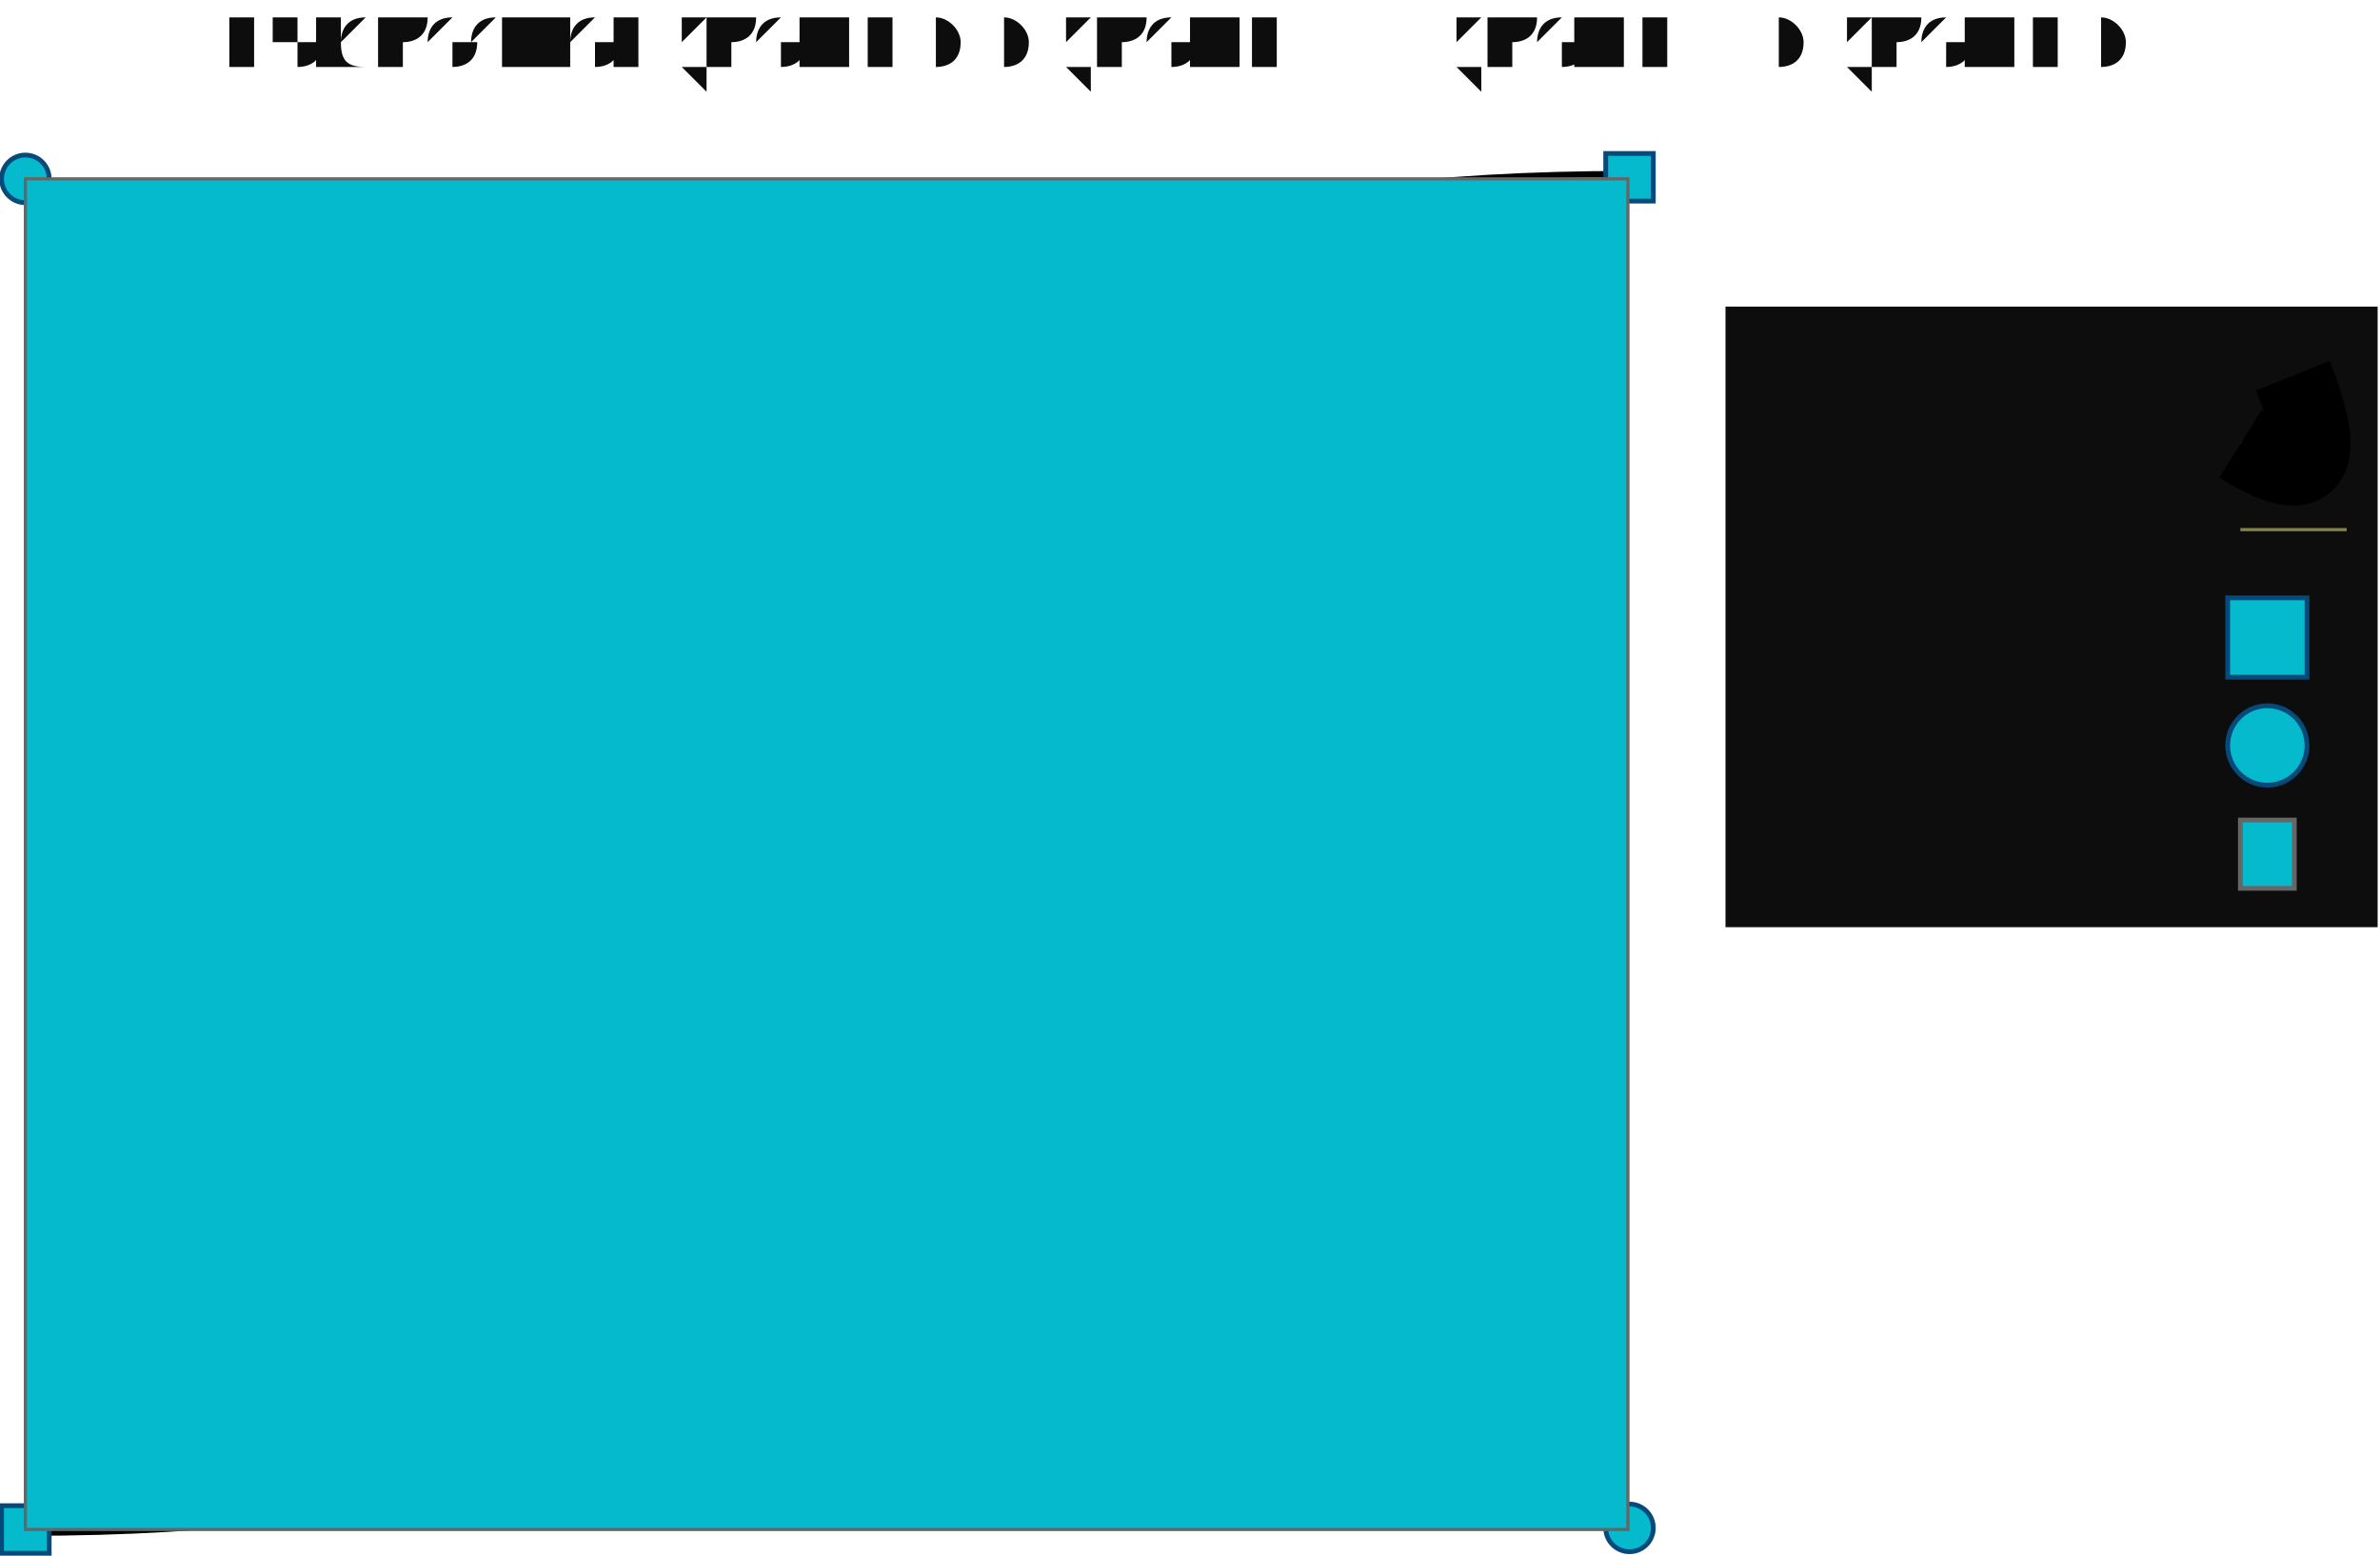
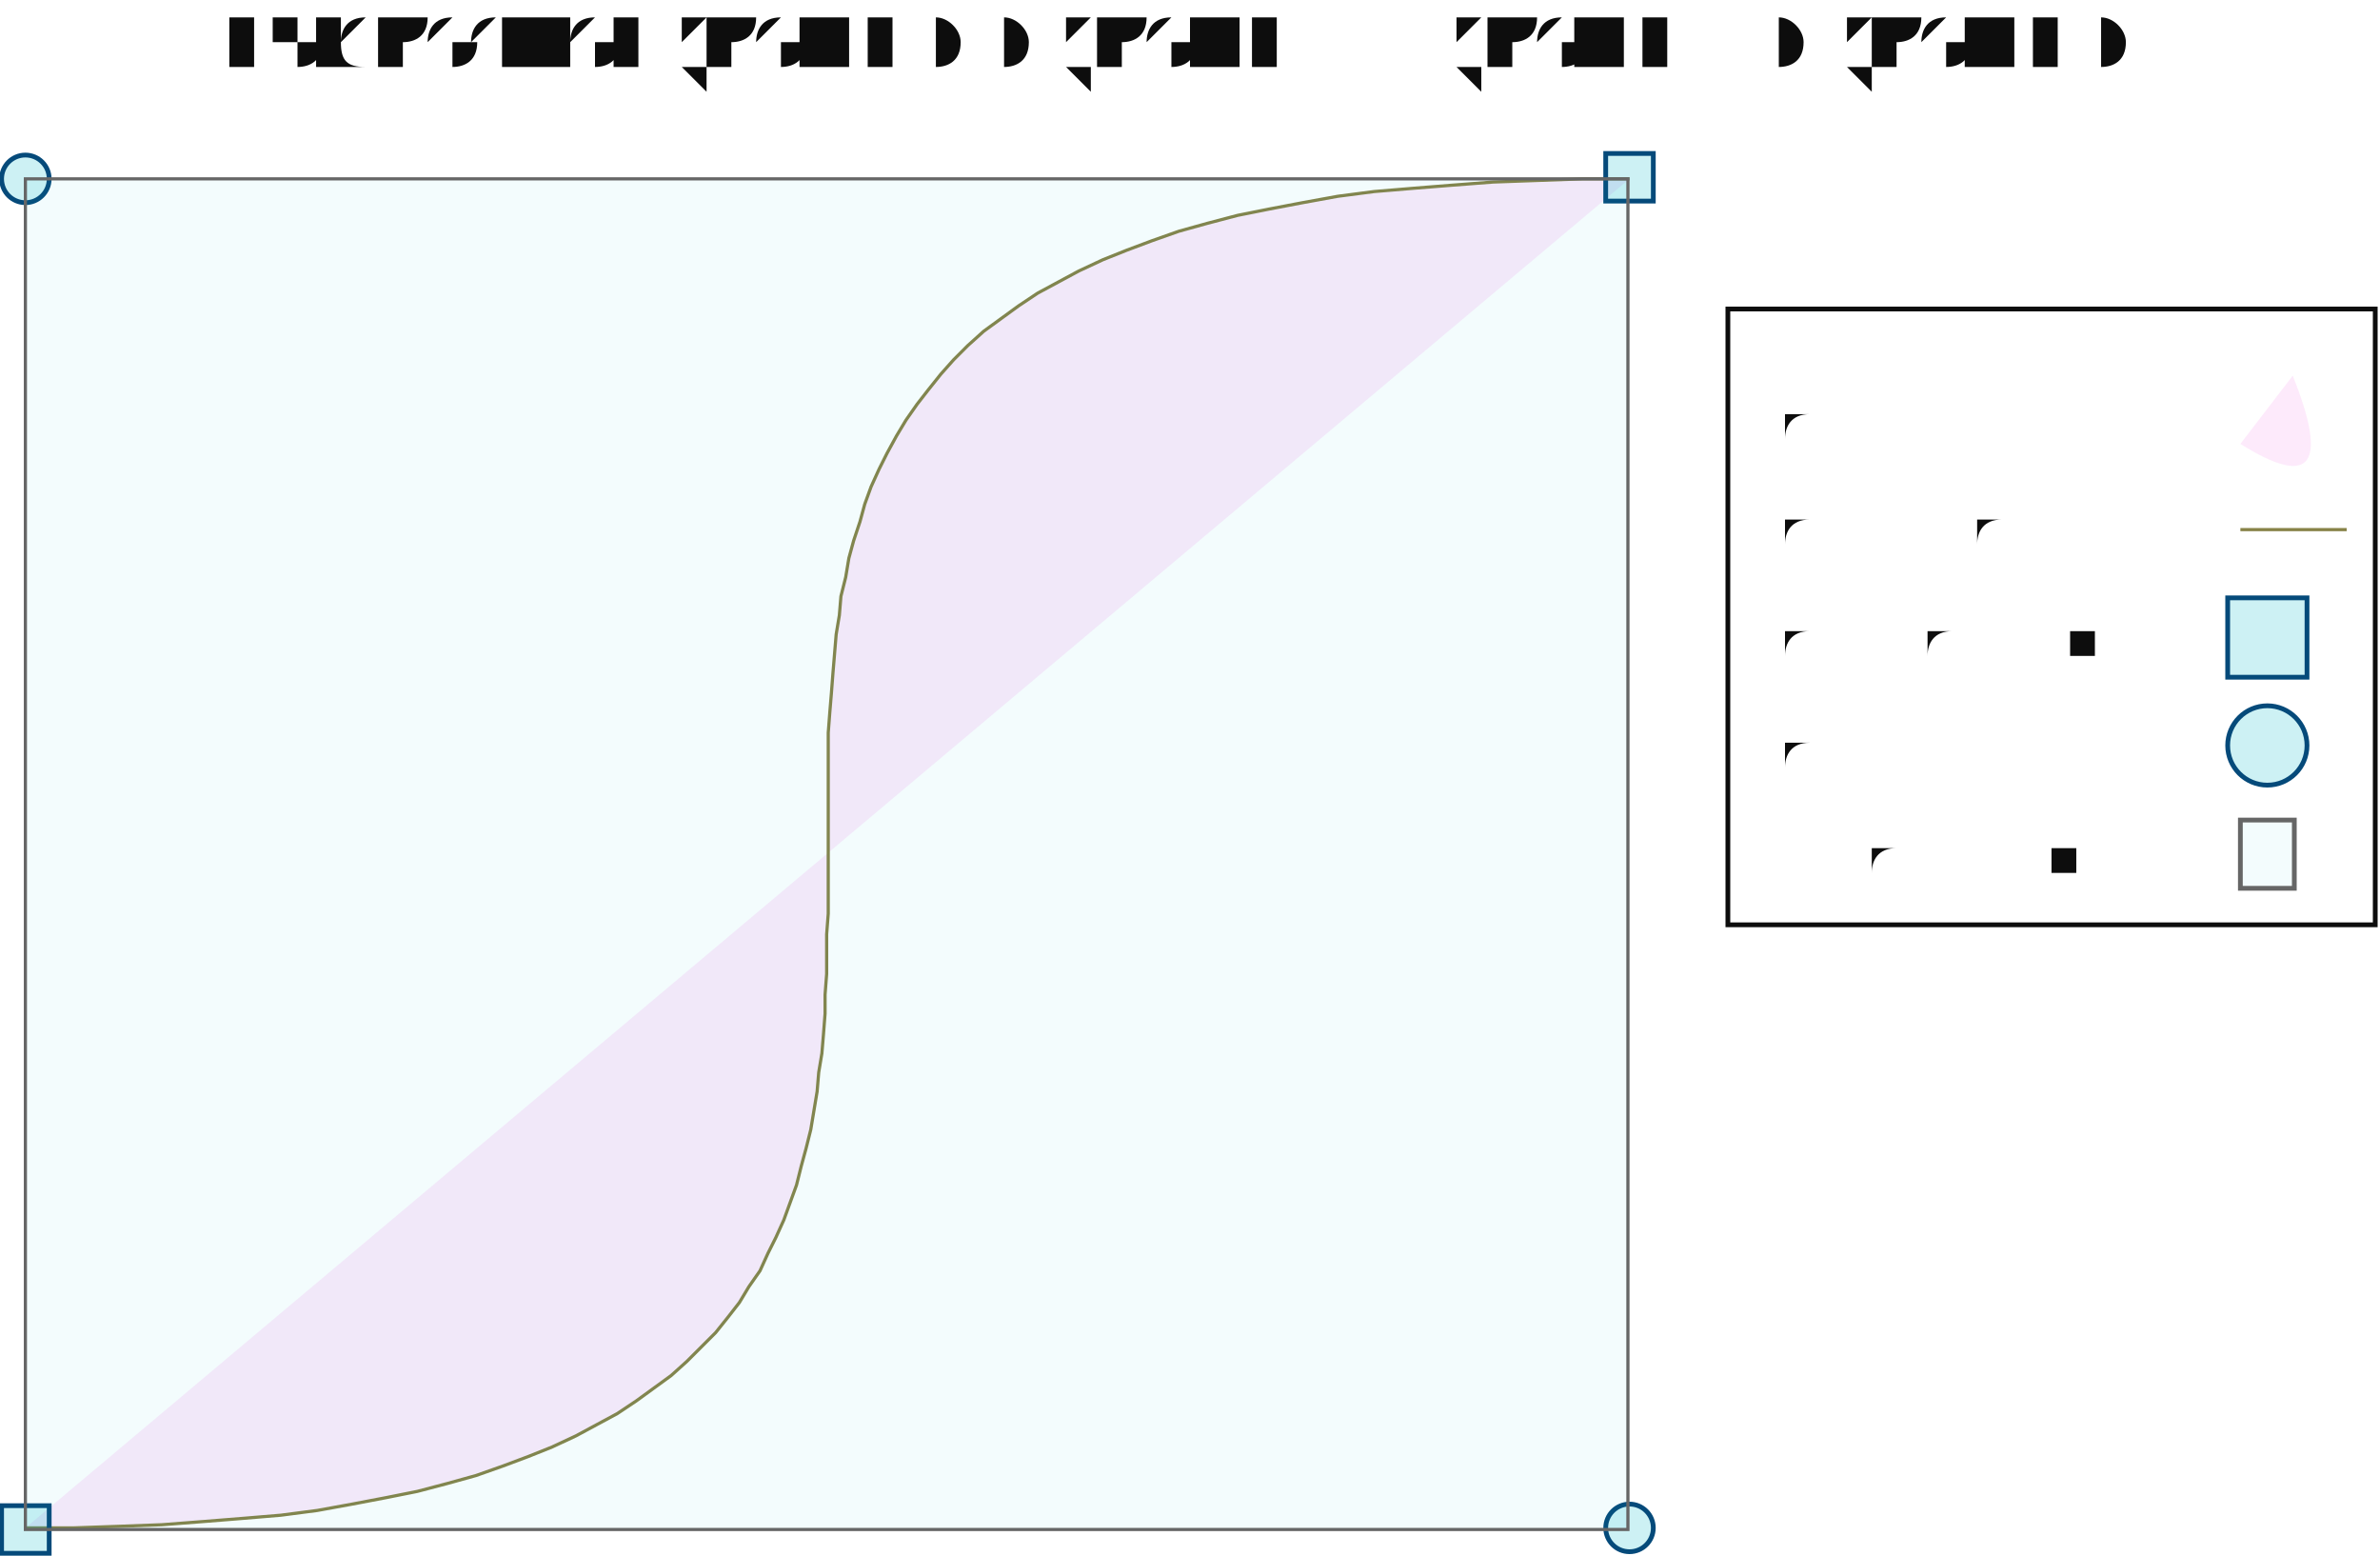
<svg xmlns="http://www.w3.org/2000/svg" height="300" viewBox="-0.75 -0.479 1.5 0.979" width="459">
  <style>svg {
  color-scheme: light dark;
}
{
  .canvas g, .title g, .axisbar g, .ticktext g, .tickglyph g, .ticklines g, .legendContent g text {
    fill: rgb(5%, 5%, 5%);
  }
  .ticklines g, .tickglyph g, .legendBorder g {
    stroke: rgb(5%, 5%, 5%);
  }
  .legendBorder g {
    fill: rgb(94%, 94%, 94%);
  }
}
@media (prefers-color-scheme:dark) {
  .canvas g, .title g, .axisbar g, .ticktext g, .tickglyph g, .ticklines g, .legendContent g text {
    fill: rgb(94%, 94%, 94%);
  }
  .ticklines g, .tickglyph g, .legendBorder g {
    stroke: rgb(94%, 94%, 94%);
  }
  .legendBorder g {
    fill: rgb(5%, 5%, 5%);
  }
}</style>
  <g class="chart">
    <g class="cubic">
-       <g fill="rgb(96%, 60%, 92%)" fill-opacity="(0.20" stroke="rgb(0%, 0%, 0%)" stroke-opacity="(0.0" stroke-width="0.01">
+       <g fill="rgb(96%, 60%, 92%)" fill-opacity="0.2" stroke="rgb(0%, 0%, 0%)" stroke-opacity="0" stroke-width="0.01">
        <path d="M -0.734,0.483 C 0.277,0.483 -0.734,-0.367 0.277,-0.367" />
      </g>
-       <g fill="none" stroke="rgb(53%, 51%, 28%)" stroke-opacity="(1.0" stroke-width="0.002">
+       <g fill="none" stroke="rgb(53%, 51%, 28%)" stroke-opacity="1.0" stroke-width="0.002">
        <polyline points="-0.734,0.483 -0.704,0.483 -0.675,0.482 -0.648,0.481 -0.622,0.479 -0.597,0.477 -0.573,0.475 -0.55,0.472 -0.528,0.468 -0.507,0.464 -0.487,0.46 -0.468,0.455 -0.45,0.45 -0.433,0.444 -0.417,0.438 -0.402,0.432 -0.387,0.425 -0.374,0.418 -0.361,0.411 -0.349,0.403 -0.338,0.395 -0.327,0.387 -0.317,0.378 -0.308,0.369 -0.299,0.36 -0.291,0.35 -0.284,0.341 -0.278,0.331 -0.271,0.321 -0.266,0.31 -0.261,0.3 -0.256,0.289 -0.252,0.278 -0.248,0.267 -0.245,0.255 -0.242,0.244 -0.239,0.232 -0.237,0.22 -0.235,0.208 -0.234,0.196 -0.232,0.184 -0.231,0.172 -0.23,0.159 -0.23,0.147 -0.229,0.134 -0.229,0.122 -0.229,0.109 -0.228,0.096 -0.228,0.084 -0.228,0.071 -0.228,0.058 -0.228,0.045 -0.228,0.033 -0.228,0.02 -0.228,0.007 -0.228,-0.006 -0.228,-0.018 -0.227,-0.031 -0.226,-0.043 -0.225,-0.056 -0.224,-0.068 -0.223,-0.08 -0.221,-0.092 -0.22,-0.104 -0.217,-0.116 -0.215,-0.128 -0.212,-0.139 -0.208,-0.151 -0.205,-0.162 -0.201,-0.173 -0.196,-0.184 -0.191,-0.194 -0.185,-0.205 -0.179,-0.215 -0.172,-0.225 -0.165,-0.234 -0.157,-0.244 -0.149,-0.253 -0.14,-0.262 -0.13,-0.271 -0.119,-0.279 -0.108,-0.287 -0.096,-0.295 -0.083,-0.302 -0.07,-0.309 -0.055,-0.316 -0.04,-0.322 -0.024,-0.328 -0.007,-0.334 0.011,-0.339 0.03,-0.344 0.05,-0.348 0.071,-0.352 0.093,-0.356 0.116,-0.359 0.14,-0.361 0.165,-0.363 0.191,-0.365 0.219,-0.366 0.247,-0.367 0.277,-0.367" />
      </g>
-       <g fill="rgb(2%, 73%, 80%)" fill-opacity="(0.20" stroke="rgb(2%, 29%, 48%)" stroke-opacity="(1.0" stroke-width="0.003">
+       <g fill="rgb(2%, 73%, 80%)" fill-opacity="0.2" stroke="rgb(2%, 29%, 48%)" stroke-opacity="1.0" stroke-width="0.003">
        <rect height="0.03" width="0.03" x="-0.749" y="0.469" />
        <rect height="0.03" width="0.03" x="0.262" y="-0.383" />
      </g>
-       <g fill="rgb(2%, 73%, 80%)" fill-opacity="(0.20" stroke="rgb(2%, 29%, 48%)" stroke-opacity="(1.0" stroke-width="0.003">
+       <g fill="rgb(2%, 73%, 80%)" fill-opacity="0.2" stroke="rgb(2%, 29%, 48%)" stroke-opacity="1.0" stroke-width="0.003">
        <circle cx="0.277" cy="0.483" r="0.015" />
        <circle cx="-0.734" cy="-0.367" r="0.015" />
      </g>
-       <g fill="rgb(2%, 73%, 80%)" fill-opacity="(0.050" stroke="rgb(40%, 40%, 40%)" stroke-opacity="(1.0" stroke-width="0.002">
+       <g fill="rgb(2%, 73%, 80%)" fill-opacity="0.05" stroke="rgb(40%, 40%, 40%)" stroke-opacity="1.0" stroke-width="0.002">
        <rect height="0.851" width="1.01" x="-0.734" y="-0.367" />
      </g>
    </g>
  </g>
  <g class="hud">
    <g class="legend">
      <g class="legendBorder">
-         <g fill="rgb(5%, 5%, 5%)" fill-opacity="(0.0" stroke="rgb(5%, 5%, 5%)" stroke-opacity="(1.0" stroke-width="0.003">
+         <g fill="rgb(5%, 5%, 5%)" fill-opacity="0" stroke="rgb(5%, 5%, 5%)" stroke-opacity="1.0" stroke-width="0.003">
          <rect height="0.388" width="0.408" x="0.339" y="-0.285" />
        </g>
      </g>
      <g class="legendContent">
-         <g fill="rgb(5%, 5%, 5%)" fill-opacity="(1.0" font-size="0.034" stroke="none" stroke-width="0.0" text-anchor="start">
+         <g fill="rgb(5%, 5%, 5%)" fill-opacity="1.0" font-size="0.034" stroke="none" stroke-width="0.0" text-anchor="start">
          <text x="0.355" y="0.069">Bounding Box</text>
        </g>
-         <g fill="rgb(2%, 73%, 80%)" fill-opacity="(0.050" stroke="rgb(40%, 40%, 40%)" stroke-opacity="(1.0" stroke-width="0.003">
+         <g fill="rgb(2%, 73%, 80%)" fill-opacity="0.05" stroke="rgb(40%, 40%, 40%)" stroke-opacity="1.0" stroke-width="0.003">
          <rect height="0.043" width="0.034" x="0.662" y="0.037" />
        </g>
-         <g fill="rgb(5%, 5%, 5%)" fill-opacity="(1.0" font-size="0.034" stroke="none" stroke-width="0.0" text-anchor="start">
+         <g fill="rgb(5%, 5%, 5%)" fill-opacity="1.0" font-size="0.034" stroke="none" stroke-width="0.0" text-anchor="start">
          <text x="0.355" y="0.001">Path Control Point</text>
        </g>
-         <g fill="rgb(2%, 73%, 80%)" fill-opacity="(0.20" stroke="rgb(2%, 29%, 48%)" stroke-opacity="(1.0" stroke-width="0.003">
+         <g fill="rgb(2%, 73%, 80%)" fill-opacity="0.2" stroke="rgb(2%, 29%, 48%)" stroke-opacity="1.0" stroke-width="0.003">
          <circle cx="0.679" cy="-0.01" r="0.025" />
        </g>
-         <g fill="rgb(5%, 5%, 5%)" fill-opacity="(1.0" font-size="0.034" stroke="none" stroke-width="0.0" text-anchor="start">
+         <g fill="rgb(5%, 5%, 5%)" fill-opacity="1.0" font-size="0.034" stroke="none" stroke-width="0.0" text-anchor="start">
          <text x="0.355" y="-0.068">Path Endpoints</text>
        </g>
-         <g fill="rgb(2%, 73%, 80%)" fill-opacity="(0.20" stroke="rgb(2%, 29%, 48%)" stroke-opacity="(1.0" stroke-width="0.003">
+         <g fill="rgb(2%, 73%, 80%)" fill-opacity="0.2" stroke="rgb(2%, 29%, 48%)" stroke-opacity="1.0" stroke-width="0.003">
          <rect height="0.05" width="0.05" x="0.654" y="-0.103" />
        </g>
-         <g fill="rgb(5%, 5%, 5%)" fill-opacity="(1.0" font-size="0.034" stroke="none" stroke-width="0.0" text-anchor="start">
+         <g fill="rgb(5%, 5%, 5%)" fill-opacity="1.0" font-size="0.034" stroke="none" stroke-width="0.0" text-anchor="start">
          <text x="0.355" y="-0.136">Path Chord</text>
        </g>
-         <g fill="none" stroke="rgb(53%, 51%, 28%)" stroke-opacity="(1.0" stroke-width="0.002">
+         <g fill="none" stroke="rgb(53%, 51%, 28%)" stroke-opacity="1.0" stroke-width="0.002">
          <polyline points="0.662,-0.146 0.729,-0.146" />
        </g>
-         <g fill="rgb(5%, 5%, 5%)" fill-opacity="(1.0" font-size="0.034" stroke="none" stroke-width="0.0" text-anchor="start">
+         <g fill="rgb(5%, 5%, 5%)" fill-opacity="1.0" font-size="0.034" stroke="none" stroke-width="0.0" text-anchor="start">
          <text x="0.355" y="-0.204">Path Fill</text>
        </g>
-         <g fill="rgb(96%, 60%, 92%)" fill-opacity="(0.20" stroke="rgb(0%, 0%, 0%)" stroke-opacity="(0.0" stroke-width="0.05">
+         <g fill="rgb(96%, 60%, 92%)" fill-opacity="0.2" stroke="rgb(0%, 0%, 0%)" stroke-opacity="0" stroke-width="0.05">
          <path d="M 0.662,-0.2 Q 0.729,-0.158 0.695,-0.243" />
        </g>
      </g>
    </g>
    <g class="title">
-       <g fill="rgb(5%, 5%, 5%)" fill-opacity="(1.0" font-size="0.054" stroke="none" stroke-width="0.0" text-anchor="middle">
+       <g fill="rgb(5%, 5%, 5%)" fill-opacity="1.0" font-size="0.054" stroke="none" stroke-width="0.0" text-anchor="middle">
        <text x="0.003" y="-0.436">CubicPosition (Point 0 0) (Point 1 1) (Point 1 0) (Point 0 1)</text>
      </g>
    </g>
  </g>
</svg>
